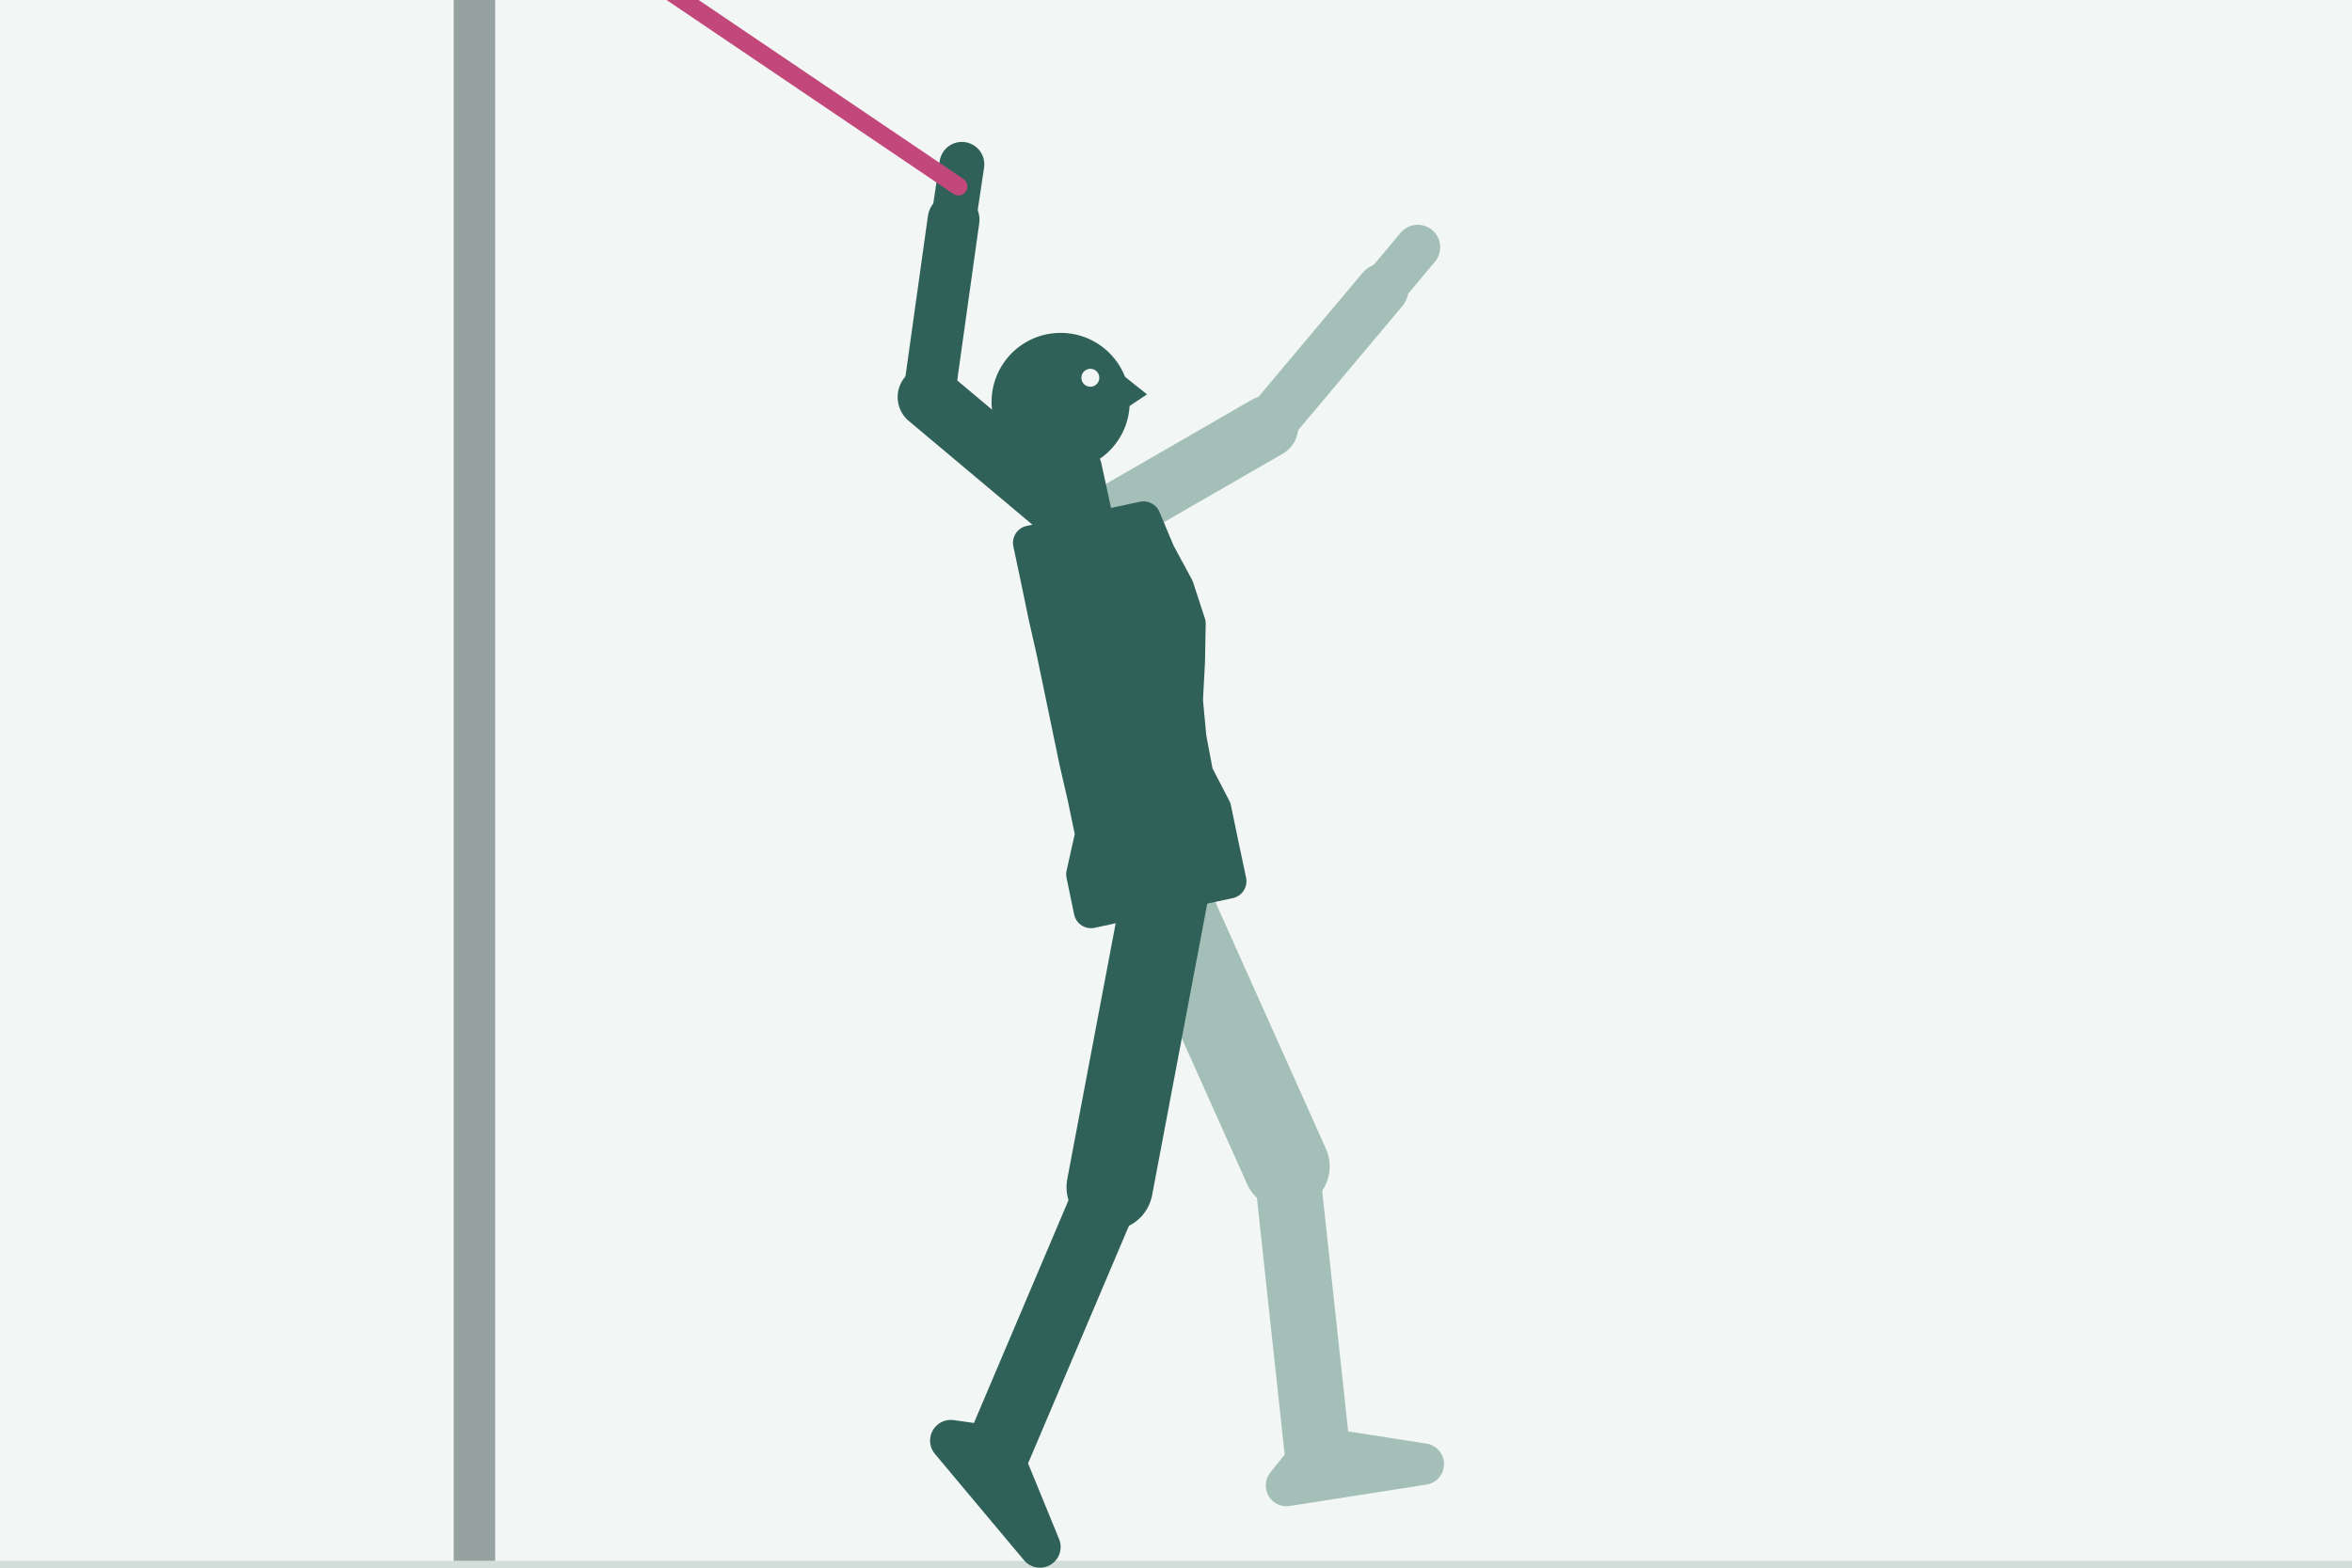
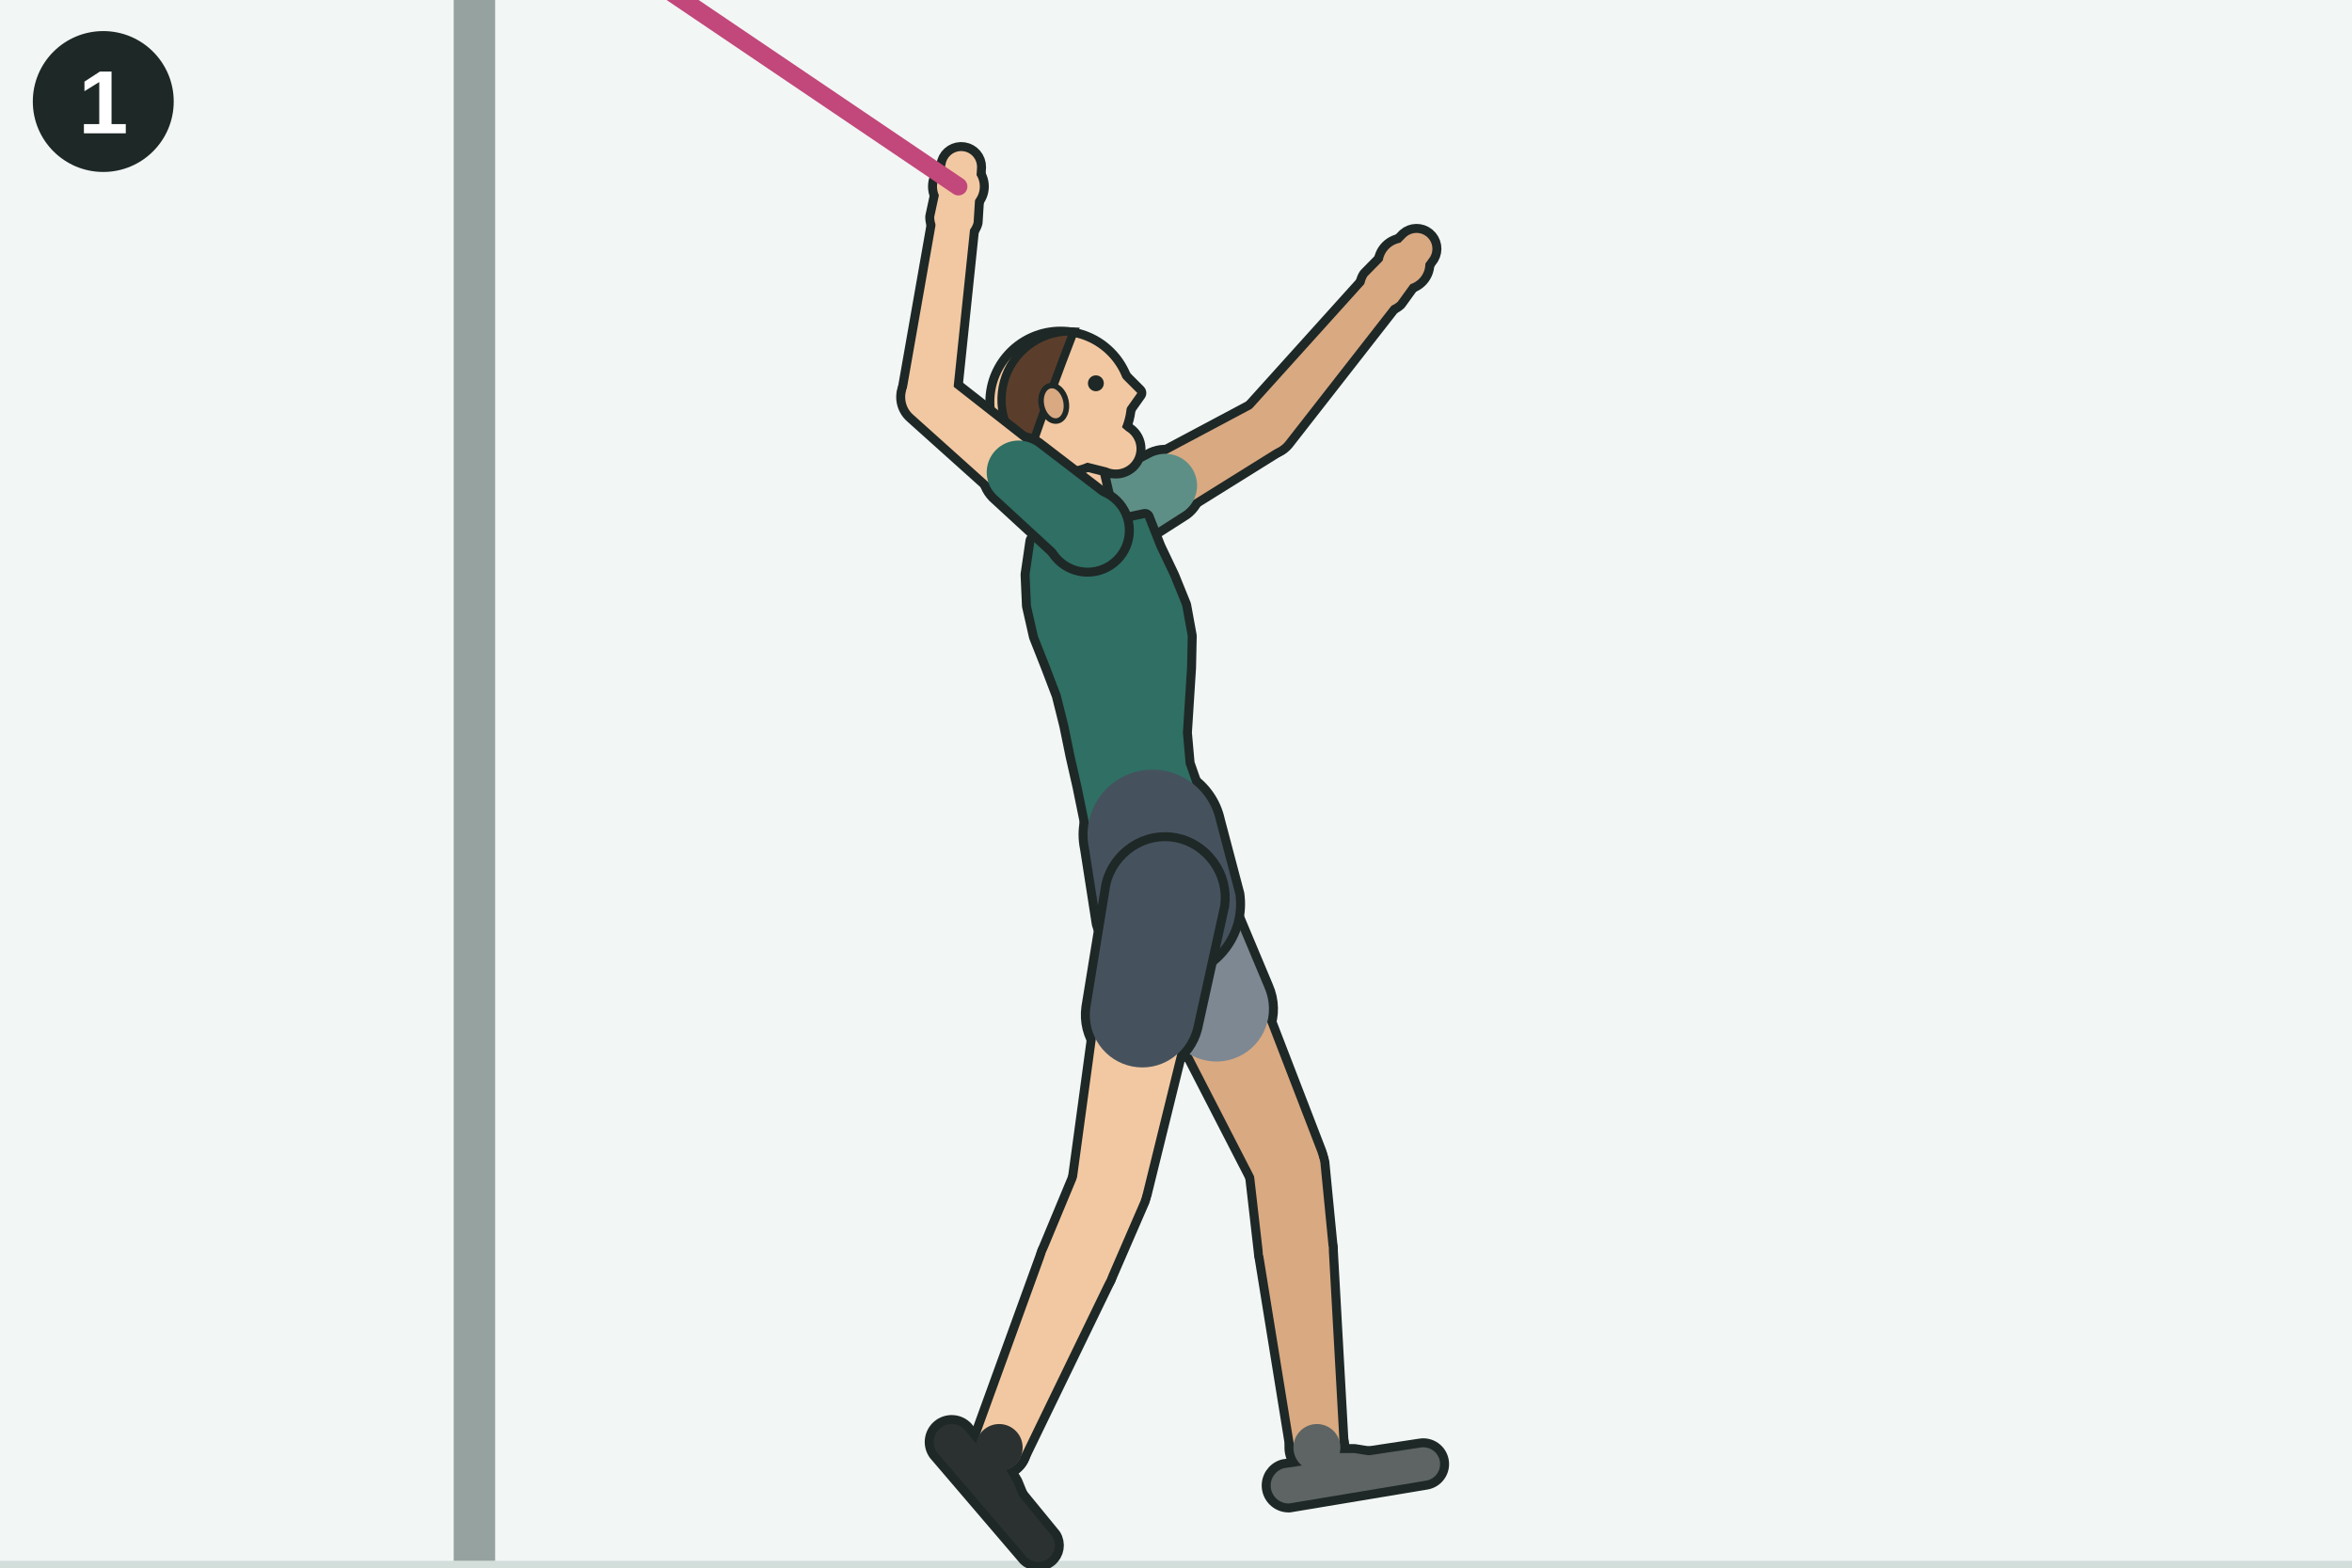
<svg xmlns="http://www.w3.org/2000/svg" viewBox="-20 -40 340 227" width="300" height="200" role="img" aria-label="Simulazione del braccio d'attacco con elastico – posizione iniziale">
  <rect x="-200" y="-200" width="700" height="600" fill="#F2F6F5" />
  <rect x="-200" y="186" width="700" height="200" fill="#B9CBC6" opacity="0.55" />
  <rect x="45.433" y="-40" width="6" height="226" fill="#6E7F7B" opacity="0.7" />
-   <line x1="137.2" y1="36.8" x2="163.2" y2="21.8" stroke="#A3BFB8" stroke-width="9" stroke-linecap="round" />
-   <line x1="163.2" y1="21.8" x2="179.9" y2="1.9" stroke="#A3BFB8" stroke-width="7.5" stroke-linecap="round" />
-   <line x1="179.9" y1="1.9" x2="185" y2="-4.2" stroke="#A3BFB8" stroke-width="6.5" stroke-linecap="round" />
-   <line x1="148.4" y1="89.6" x2="166" y2="128.9" stroke="#A3BFB8" stroke-width="12.5" stroke-linecap="round" />
-   <line x1="166" y1="128.9" x2="170.4" y2="169.6" stroke="#A3BFB8" stroke-width="9.5" stroke-linecap="round" />
-   <path d="M170.4,169.6 L166,175.1 L185.8,172 Z" fill="#A3BFB8" stroke="#A3BFB8" stroke-width="6" stroke-linejoin="round" />
-   <path d="M157.7,87.6 L156.6,82.4 L155.5,77.1 L152.9,72.1 L151.9,66.8 L151.4,61.4 L151.7,55.8 L151.8,50.3 L150.1,45.1 L147.4,40.1 L145.3,35.1 L128.9,38.6 L130,43.8 L131.1,49.1 L132.3,54.4 L133.4,59.7 L134.5,65 L135.6,70.3 L136.8,75.5 L137.9,80.8 L136.6,86.6 L137.7,91.9 Z" fill="#2F6158" stroke="#2F6158" stroke-width="5" stroke-linejoin="round" />
-   <line x1="137.2" y1="36.8" x2="135.3" y2="28" stroke="#2F6158" stroke-width="8" stroke-linecap="round" />
-   <circle cx="133.3" cy="18.2" r="10" fill="#2F6158" />
-   <path d="M140.4,12.8 L145.8,17.1 L142.2,19.5 Z" fill="#2F6158" />
-   <circle cx="137.6" cy="14.7" r="1.3" fill="#F2F6F5" />
-   <line x1="148.4" y1="89.6" x2="140.4" y2="131.9" stroke="#2F6158" stroke-width="12.5" stroke-linecap="round" />
-   <line x1="140.4" y1="131.9" x2="124.4" y2="169.6" stroke="#2F6158" stroke-width="9.5" stroke-linecap="round" />
-   <path d="M124.4,169.6 L117.4,168.6 L130.3,184 Z" fill="#2F6158" stroke="#2F6158" stroke-width="6" stroke-linejoin="round" />
-   <line x1="137.2" y1="36.8" x2="114.2" y2="17.5" stroke="#2F6158" stroke-width="9" stroke-linecap="round" />
-   <line x1="114.2" y1="17.5" x2="117.8" y2="-8.2" stroke="#2F6158" stroke-width="7.5" stroke-linecap="round" />
-   <line x1="117.8" y1="-8.2" x2="119" y2="-16.2" stroke="#2F6158" stroke-width="6.5" stroke-linecap="round" />
+   <path d="M139.4,40.6 L164.9,24.7 A3.4 3.4 0 0 0 161.5,18.9 L135,33 A4.4 4.4 0 0 0 139.4,40.6 Z" fill="#D9A982" stroke="#1E2826" stroke-width="2.6" stroke-linejoin="round" />
+   <path d="M165.8,24 L181.8,3.5 A2.5 2.5 0 0 0 178,0.3 L160.6,19.6 A3.4 3.4 0 0 0 165.8,24 Z" fill="#D9A982" stroke="#1E2826" stroke-width="2.6" stroke-linejoin="round" />
+   <path d="M182.1,3.7 L186.8,-2.8 A2.3 2.3 0 0 0 183.3,-5.7 L177.7,0 A2.9 2.9 0 0 0 182.1,3.7 Z" fill="#D9A982" stroke="#1E2826" stroke-width="2.6" stroke-linejoin="round" />
+   <circle cx="183" cy="-1.8" r="3.1" fill="#D9A982" stroke="#1E2826" stroke-width="2.6" stroke-linejoin="round" />
+   <circle cx="137.2" cy="36.8" r="5.4" fill="#5E8F86" stroke="#1E2826" stroke-width="2.6" stroke-linejoin="round" />
+   <path d="M139.8,41.3 L151.2,34 A4.6 4.6 0 0 0 146.6,26.1 L134.6,32.3 A5.2 5.2 0 0 0 139.8,41.3 Z" fill="#5E8F86" stroke="#1E2826" stroke-width="2.6" stroke-linejoin="round" />
+   <path d="M139.4,40.6 L164.9,24.7 A3.4 3.4 0 0 0 161.5,18.9 L135,33 A4.4 4.4 0 0 0 139.4,40.6 Z" fill="#D9A982" />
+   <path d="M165.8,24 L181.8,3.5 A2.5 2.5 0 0 0 178,0.3 L160.6,19.6 A3.4 3.4 0 0 0 165.8,24 Z" fill="#D9A982" />
+   <path d="M182.1,3.7 L186.8,-2.8 A2.3 2.3 0 0 0 183.3,-5.7 L177.7,0 A2.9 2.9 0 0 0 182.1,3.7 Z" fill="#D9A982" />
+   <circle cx="183" cy="-1.8" r="3.1" fill="#D9A982" />
+   <circle cx="137.2" cy="36.8" r="5.4" fill="#5E8F86" />
+   <path d="M139.8,41.3 L151.2,34 A4.6 4.6 0 0 0 146.6,26.1 L134.6,32.3 A5.2 5.2 0 0 0 139.8,41.3 Z" fill="#5E8F86" />
+   <path d="M141.9,92.6 L161.6,130.9 A4.9 4.9 0 0 0 170.5,126.9 L155,86.7 A7.2 7.2 0 0 0 141.9,92.6 Z" fill="#D9A982" stroke="#1E2826" stroke-width="2.6" stroke-linejoin="round" />
+   <path d="M161.2,129.4 L162.6,141.6 A4.8 4.8 0 0 0 172.1,140.6 L170.9,128.3 A4.9 4.9 0 0 0 161.2,129.4 Z" fill="#D9A982" stroke="#1E2826" stroke-width="2.6" stroke-linejoin="round" />
+   <path d="M162.6,141.6 L167.2,170 A3.3 3.3 0 0 0 173.7,169.3 L172.1,140.6 A4.8 4.8 0 0 0 162.6,141.6 Z" fill="#D9A982" stroke="#1E2826" stroke-width="2.6" stroke-linejoin="round" />
+   <path d="M169.8,170.4 L166,175.1 L185.8,172 L175.8,170.4 Z" fill="#5D6463" stroke="#1E2826" stroke-width="2.6" stroke-linejoin="round" />
+   <path d="M166.4,177.7 L186.2,174.4 A2.4 2.4 0 0 0 185.4,169.6 L165.6,172.6 A2.6 2.6 0 0 0 166.4,177.7 Z" fill="#5D6463" stroke="#1E2826" stroke-width="2.6" stroke-linejoin="round" />
+   <circle cx="170.4" cy="169.6" r="3.4" fill="#5D6463" stroke="#1E2826" stroke-width="2.6" stroke-linejoin="round" />
+   <circle cx="148.4" cy="89.6" r="7.8" fill="#7D8892" stroke="#1E2826" stroke-width="2.6" stroke-linejoin="round" />
+   <path d="M141,92.9 L148.9,109.2 A7.6 7.6 0 0 0 162.8,103 L155.8,86.3 A8.1 8.1 0 0 0 141,92.9 Z" fill="#7D8892" stroke="#1E2826" stroke-width="2.6" stroke-linejoin="round" />
+   <path d="M141.9,92.6 L161.6,130.9 A4.9 4.9 0 0 0 170.5,126.9 L155,86.7 A7.2 7.2 0 0 0 141.9,92.6 Z" fill="#D9A982" />
+   <path d="M161.2,129.4 L162.6,141.6 A4.8 4.8 0 0 0 172.1,140.6 L170.9,128.3 A4.9 4.9 0 0 0 161.2,129.4 Z" fill="#D9A982" />
+   <path d="M162.6,141.6 L167.2,170 A3.3 3.3 0 0 0 173.7,169.3 L172.1,140.6 A4.8 4.8 0 0 0 162.6,141.6 Z" fill="#D9A982" />
+   <path d="M169.8,170.4 L166,175.1 L185.8,172 L175.8,170.4 Z" fill="#5D6463" />
+   <path d="M166.4,177.7 L186.2,174.4 A2.4 2.4 0 0 0 185.4,169.6 L165.6,172.6 A2.6 2.6 0 0 0 166.4,177.7 Z" fill="#5D6463" />
+   <circle cx="170.4" cy="169.6" r="3.4" fill="#5D6463" />
+   <circle cx="148.4" cy="89.6" r="7.8" fill="#7D8892" />
+   <path d="M141,92.9 L148.9,109.2 A7.6 7.6 0 0 0 162.8,103 L155.8,86.3 A8.1 8.1 0 0 0 141,92.9 Z" fill="#7D8892" />
+   <path d="M140.7,36 L138.7,27.3 A3.4 3.4 0 0 0 132,28.7 L133.7,37.5 A3.6 3.6 0 0 0 140.7,36 Z" fill="#F2C8A2" stroke="#1E2826" stroke-width="2.6" stroke-linejoin="round" />
+   <path d="M140.7,36 L138.7,27.3 A3.4 3.4 0 0 0 132,28.7 L133.7,37.5 A3.6 3.6 0 0 0 140.7,36 Z" fill="#F2C8A2" />
+   <path d="M156.3,88 L155.3,83.6 L154.3,79.2 L152.9,74.9 L151.4,70.6 L151,66.1 L151.3,61.4 L151.6,56.7 L151.7,52.1 L150.9,47.7 L149.2,43.5 L147.2,39.3 L145.5,35 L129.5,38.4 L128.8,43.2 L129,47.7 L130,52.1 L131.7,56.4 L133.3,60.6 L134.4,65 L135.3,69.4 L136.3,73.8 L137.2,78.2 L138.1,82.6 L139.1,87 L140,91.4 Z" fill="#2F6F64" stroke="#1E2826" stroke-width="2.6" stroke-linejoin="round" />
+   <path d="M158.6,89.5 L155.8,78.9 A9.4 9.4 0 0 0 137.4,82.8 L139.1,93.7 A10 10 0 0 0 158.6,89.5 Z" fill="#45525E" stroke="#1E2826" stroke-width="2.6" stroke-linejoin="round" />
+   <path d="M156.3,88 L155.3,83.6 L154.3,79.2 L152.9,74.9 L151.4,70.6 L151,66.1 L151.3,61.4 L151.6,56.7 L151.7,52.1 L150.9,47.7 L149.2,43.5 L147.2,39.3 L145.5,35 L129.5,38.4 L128.8,43.2 L129,47.7 L130,52.1 L131.7,56.4 L133.3,60.6 L134.4,65 L135.3,69.4 L136.3,73.8 L137.2,78.2 L138.1,82.6 L139.1,87 L140,91.4 Z" fill="#2F6F64" />
+   <path d="M158.6,89.5 L155.8,78.9 A9.4 9.4 0 0 0 137.4,82.8 L139.1,93.7 A10 10 0 0 0 158.6,89.5 Z" fill="#45525E" />
+   <circle cx="133.3" cy="18.2" r="9.6" fill="#F2C8A2" stroke="#1E2826" stroke-width="2.6" stroke-linejoin="round" />
+   <path d="M141,13.5 L144.4,16.9 L142.7,19.3 Z" fill="#F2C8A2" stroke="#1E2826" stroke-width="2.6" stroke-linejoin="round" />
+   <path d="M131.6,25.6 L140,27.7 A3 3 0 0 0 142.8,22.4 L136.2,16.7 A5 5 0 0 0 131.6,25.6 Z" fill="#F2C8A2" stroke="#1E2826" stroke-width="2.6" stroke-linejoin="round" />
+   <circle cx="133.3" cy="18.2" r="9.6" fill="#F2C8A2" />
+   <path d="M141,13.5 L144.4,16.9 L142.7,19.3 Z" fill="#F2C8A2" />
+   <path d="M131.6,25.6 L140,27.7 A3 3 0 0 0 142.8,22.4 L136.2,16.7 A5 5 0 0 0 131.6,25.6 Z" fill="#F2C8A2" />
+   <path d="M135.2,8 A9.9 9.9 0 0 0 128.7,25.8 Q131.9,16.5 135.2,8 Z" fill="#5A3E2B" stroke="#1E2826" stroke-width="1.2" />
+   <circle cx="138.4" cy="15.5" r="1.15" fill="#1E2826" />
+   <ellipse cx="132.3" cy="18.4" rx="1.8" ry="2.6" transform="rotate(-192 132.3 18.4)" fill="#D9A982" stroke="#1E2826" stroke-width="0.8" />
+   <path d="M141.4,88.3 L135.6,131 A4.9 4.9 0 0 0 145.2,132.8 L155.5,91 A7.2 7.2 0 0 0 141.4,88.3 Z" fill="#F2C8A2" stroke="#1E2826" stroke-width="2.6" stroke-linejoin="round" />
+   <path d="M135.9,130 L131.2,141.3 A4.8 4.8 0 0 0 140,145.1 L144.9,133.8 A4.9 4.9 0 0 0 135.9,130 Z" fill="#F2C8A2" stroke="#1E2826" stroke-width="2.6" stroke-linejoin="round" />
+   <path d="M131.2,141.3 L121.4,168.3 A3.3 3.3 0 0 0 127.5,170.9 L140,145.1 A4.8 4.8 0 0 0 131.2,141.3 Z" fill="#F2C8A2" stroke="#1E2826" stroke-width="2.6" stroke-linejoin="round" />
+   <path d="M123.4,169.5 L117.4,168.6 L130.3,184 L126.5,174.7 Z" fill="#2B3130" stroke="#1E2826" stroke-width="2.6" stroke-linejoin="round" />
+   <path d="M115.4,170.3 L128.4,185.5 A2.4 2.4 0 0 0 132.1,182.5 L119.4,167 A2.6 2.6 0 0 0 115.4,170.3 Z" fill="#2B3130" stroke="#1E2826" stroke-width="2.6" stroke-linejoin="round" />
+   <circle cx="124.4" cy="169.6" r="3.4" fill="#2B3130" stroke="#1E2826" stroke-width="2.6" stroke-linejoin="round" />
+   <circle cx="148.4" cy="89.6" r="7.8" fill="#45525E" stroke="#1E2826" stroke-width="2.6" stroke-linejoin="round" />
+   <path d="M140.5,88.1 L137.6,105.9 A7.6 7.6 0 0 0 152.5,108.8 L156.4,91.1 A8.1 8.1 0 0 0 140.5,88.1 Z" fill="#45525E" stroke="#1E2826" stroke-width="2.6" stroke-linejoin="round" />
+   <path d="M141.4,88.3 L135.6,131 A4.9 4.9 0 0 0 145.2,132.8 L155.5,91 A7.2 7.2 0 0 0 141.4,88.3 Z" fill="#F2C8A2" />
+   <path d="M135.9,130 L131.2,141.3 A4.8 4.8 0 0 0 140,145.1 L144.9,133.8 A4.9 4.9 0 0 0 135.9,130 Z" fill="#F2C8A2" />
+   <path d="M131.2,141.3 L121.4,168.3 A3.3 3.3 0 0 0 127.5,170.9 L140,145.1 A4.8 4.8 0 0 0 131.2,141.3 Z" fill="#F2C8A2" />
+   <path d="M123.4,169.5 L117.4,168.6 L130.3,184 L126.5,174.7 Z" fill="#2B3130" />
+   <path d="M115.4,170.3 L128.4,185.5 A2.4 2.4 0 0 0 132.1,182.5 L119.4,167 A2.6 2.6 0 0 0 115.4,170.3 Z" fill="#2B3130" />
+   <circle cx="124.4" cy="169.6" r="3.4" fill="#2B3130" />
+   <circle cx="148.4" cy="89.6" r="7.8" fill="#45525E" />
+   <path d="M140.5,88.1 L137.6,105.9 A7.6 7.6 0 0 0 152.5,108.8 L156.4,91.1 A8.1 8.1 0 0 0 140.5,88.1 Z" fill="#45525E" />
+   <path d="M140,33.4 L116.4,14.9 A3.4 3.4 0 0 0 112,20.1 L134.4,40.2 A4.4 4.4 0 0 0 140,33.4 Z" fill="#F2C8A2" stroke="#1E2826" stroke-width="2.6" stroke-linejoin="round" />
+   <path d="M117.6,18 L120.3,-7.9 A2.5 2.5 0 0 0 115.4,-8.6 L110.9,17 A3.4 3.4 0 0 0 117.6,18 Z" fill="#F2C8A2" stroke="#1E2826" stroke-width="2.6" stroke-linejoin="round" />
+   <path d="M120.7,-7.8 L121.2,-15.8 A2.3 2.3 0 0 0 116.7,-16.5 L115,-8.6 A2.9 2.9 0 0 0 120.7,-7.8 Z" fill="#F2C8A2" stroke="#1E2826" stroke-width="2.6" stroke-linejoin="round" />
+   <circle cx="118.5" cy="-13" r="3.1" fill="#F2C8A2" stroke="#1E2826" stroke-width="2.6" stroke-linejoin="round" />
+   <circle cx="137.2" cy="36.8" r="5.4" fill="#2F6F64" stroke="#1E2826" stroke-width="2.6" stroke-linejoin="round" />
+   <path d="M140.5,32.8 L129.8,24.6 A4.6 4.6 0 0 0 123.9,31.6 L133.9,40.8 A5.2 5.2 0 0 0 140.5,32.8 Z" fill="#2F6F64" stroke="#1E2826" stroke-width="2.6" stroke-linejoin="round" />
+   <path d="M140,33.4 L116.4,14.9 A3.4 3.4 0 0 0 112,20.1 L134.4,40.2 A4.4 4.4 0 0 0 140,33.4 Z" fill="#F2C8A2" />
+   <path d="M117.6,18 L120.3,-7.9 A2.5 2.5 0 0 0 115.4,-8.6 L110.9,17 A3.4 3.4 0 0 0 117.6,18 Z" fill="#F2C8A2" />
+   <path d="M120.7,-7.8 L121.2,-15.8 A2.3 2.3 0 0 0 116.7,-16.5 L115,-8.6 A2.9 2.9 0 0 0 120.7,-7.8 Z" fill="#F2C8A2" />
+   <circle cx="118.5" cy="-13" r="3.1" fill="#F2C8A2" />
+   <circle cx="137.2" cy="36.8" r="5.4" fill="#2F6F64" />
+   <path d="M140.5,32.8 L129.8,24.6 A4.6 4.6 0 0 0 123.9,31.6 L133.9,40.8 A5.2 5.2 0 0 0 140.5,32.8 Z" fill="#2F6F64" />
  <line x1="48.4" y1="-60.4" x2="118.5" y2="-13" stroke="#C2477A" stroke-width="2.6" stroke-linecap="round" />
  <rect x="45.4" y="-63.4" width="6" height="6" rx="1" fill="#34413F" />
+   <circle cx="-5.3" cy="-25.3" r="10.2" fill="#1E2826" />
+   <text x="-5.3" y="-20.7" font-family="Public Sans,Segoe UI,Arial,sans-serif" font-size="13" font-weight="800" fill="#fff" text-anchor="middle">1</text>
</svg>
